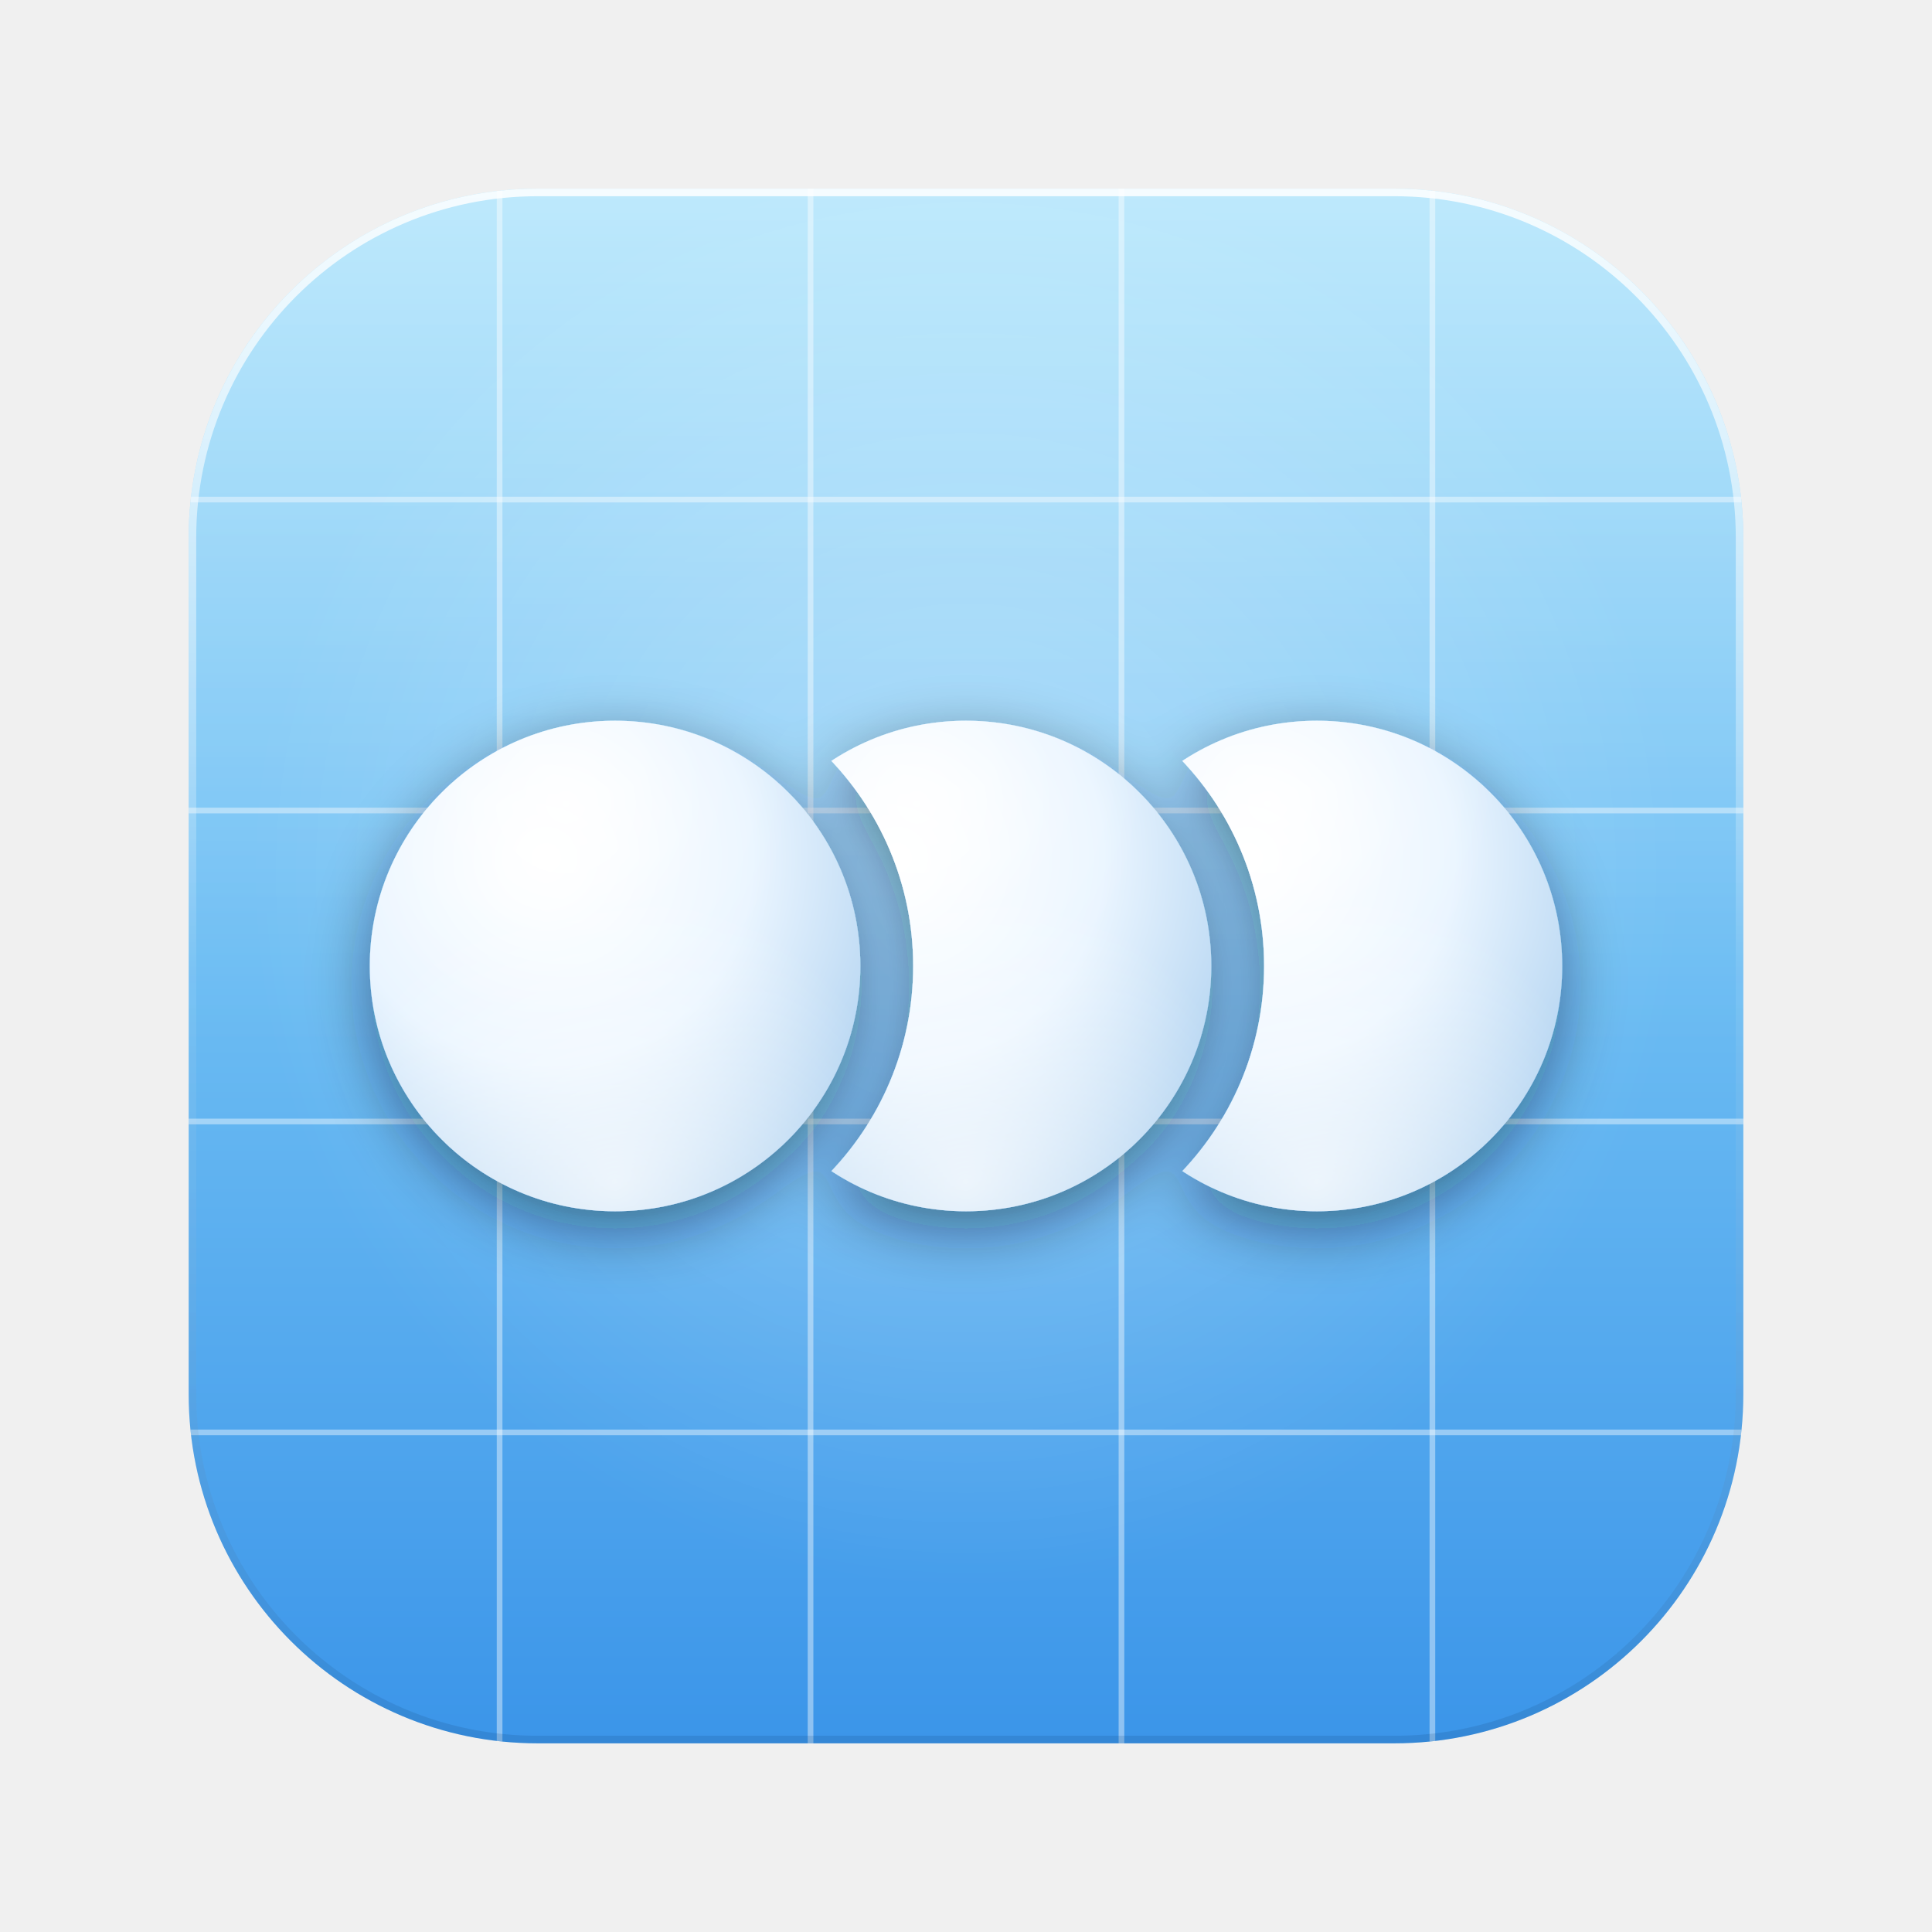
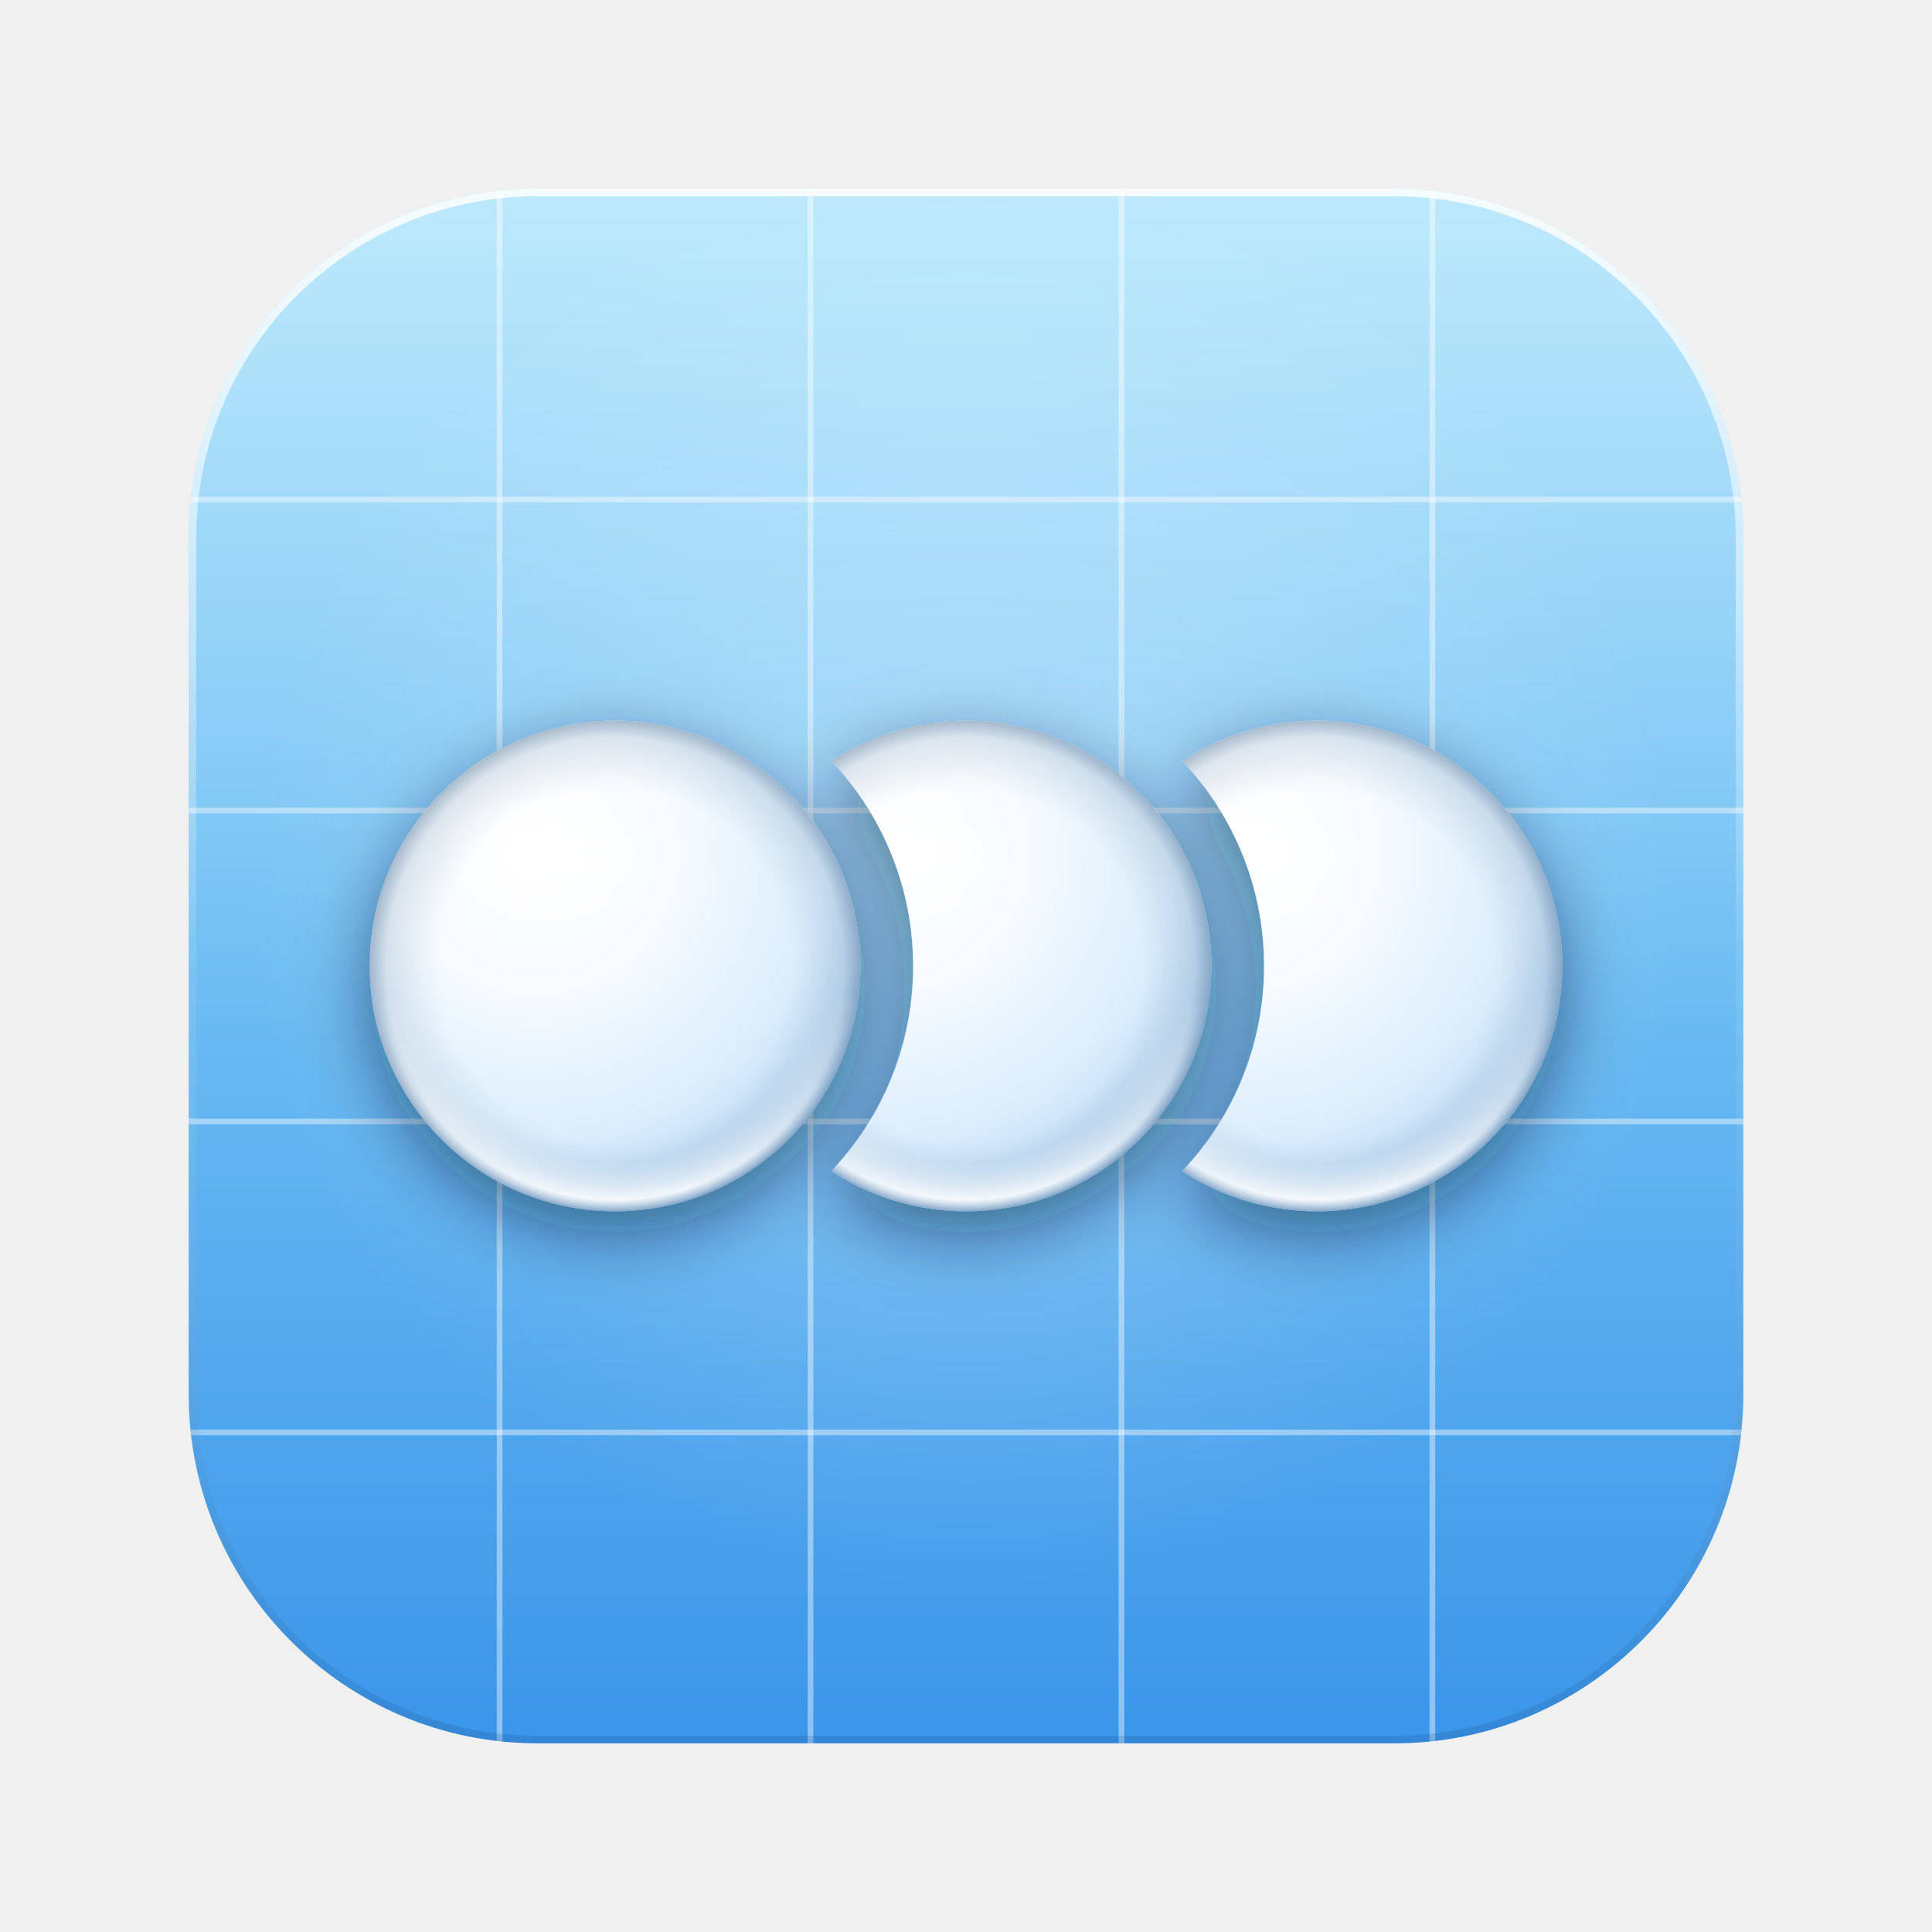
<svg xmlns="http://www.w3.org/2000/svg" width="1024" height="1024" viewBox="0 0 1024 1024">
  <defs>
    <linearGradient id="tile" x1="0" y1="100" x2="0" y2="924" gradientUnits="userSpaceOnUse">
      <stop offset="0" stop-color="#a9e2fb" stop-opacity="1" />
      <stop offset="0.5" stop-color="#6dbdf3" stop-opacity="1" />
      <stop offset="1" stop-color="#3b95e9" stop-opacity="1" />
    </linearGradient>
    <linearGradient id="sheen" x1="0" y1="100" x2="0" y2="553.2" gradientUnits="userSpaceOnUse">
      <stop offset="0" stop-color="#ffffff" stop-opacity="0.24" />
      <stop offset="1" stop-color="#ffffff" stop-opacity="0" />
    </linearGradient>
    <linearGradient id="rim" x1="0" y1="100" x2="0" y2="924" gradientUnits="userSpaceOnUse">
      <stop offset="0" stop-color="#ffffff" stop-opacity="0.85" />
      <stop offset="0.5" stop-color="#ffffff" stop-opacity="0.08" />
      <stop offset="1" stop-color="#0b3d70" stop-opacity="0.16" />
    </linearGradient>
    <radialGradient id="glow" cx="512" cy="462.56" r="379.04" gradientUnits="userSpaceOnUse">
      <stop offset="0" stop-color="#ffffff" stop-opacity="0.28" />
      <stop offset="1" stop-color="#ffffff" stop-opacity="0" />
    </radialGradient>
-     <radialGradient id="mark" cx="0.36" cy="0.28" r="0.84">
+     <radialGradient id="body" cx="0.34" cy="0.27" r="0.94">
      <stop offset="0" stop-color="#ffffff" stop-opacity="1" />
-       <stop offset="0.5" stop-color="#eaf5ff" stop-opacity="1" />
-       <stop offset="1" stop-color="#a8cdee" stop-opacity="1" />
+       <stop offset="0.3" stop-color="#f6fbff" stop-opacity="1" />
+       <stop offset="0.62" stop-color="#dbedfc" stop-opacity="1" />
+       <stop offset="0.86" stop-color="#adcfef" stop-opacity="1" />
+       <stop offset="1" stop-color="#7fa9d4" stop-opacity="1" />
    </radialGradient>
-     <radialGradient id="bounce" cx="0.5" cy="0.94" r="0.6">
-       <stop offset="0" stop-color="#ffffff" stop-opacity="0.7" />
+     <radialGradient id="shade" cx="0.5" cy="0.5" r="0.5">
+       <stop offset="0.72" stop-color="#14406e" stop-opacity="0" />
+       <stop offset="0.93" stop-color="#14406e" stop-opacity="0.122" />
+       <stop offset="1" stop-color="#14406e" stop-opacity="0.35" />
+     </radialGradient>
+     <radialGradient id="bounce" cx="0.5" cy="0.5" r="0.5">
+       <stop offset="0.8" stop-color="#ffffff" stop-opacity="0" />
+       <stop offset="0.95" stop-color="#ffffff" stop-opacity="0.95" />
      <stop offset="1" stop-color="#ffffff" stop-opacity="0" />
    </radialGradient>
-     <radialGradient id="gloss" cx="0.4" cy="0.17" r="0.46">
-       <stop offset="0" stop-color="#ffffff" stop-opacity="0.85" />
-       <stop offset="0.6" stop-color="#ffffff" stop-opacity="0.17" />
+     <linearGradient id="lower" x1="0" y1="525" x2="0" y2="642" gradientUnits="userSpaceOnUse">
+       <stop offset="0" stop-color="#000000" />
+       <stop offset="1" stop-color="#ffffff" />
+     </linearGradient>
+     <mask id="under" maskUnits="userSpaceOnUse" x="0" y="0" width="1024" height="1024">
+       <rect x="0" y="0" width="1024" height="1024" fill="url(#lower)" />
+     </mask>
+     <radialGradient id="gloss" cx="0.5" cy="0.5" r="0.5">
+       <stop offset="0" stop-color="#ffffff" stop-opacity="0.95" />
+       <stop offset="0.45" stop-color="#ffffff" stop-opacity="0.475" />
      <stop offset="1" stop-color="#ffffff" stop-opacity="0" />
    </radialGradient>
    <filter id="cast" x="-25%" y="-25%" width="150%" height="150%">
-       <feDropShadow dx="0" dy="10" stdDeviation="16" flood-color="#031228" flood-opacity="0.45" />
+       <feDropShadow dx="0" dy="12" stdDeviation="18" flood-color="#02102c" flood-opacity="0.5" />
    </filter>
    <clipPath id="tile-clip">
      <rect x="100" y="100" width="824" height="824" rx="185" />
    </clipPath>
    <mask id="cut-0" maskUnits="userSpaceOnUse" x="0" y="0" width="1024" height="1024">
      <rect x="0" y="0" width="1024" height="1024" fill="#ffffff" />
      <circle cx="512" cy="512" r="158" fill="#000000" />
      <circle cx="326" cy="512" r="158" fill="#000000" />
    </mask>
    <mask id="cut-1" maskUnits="userSpaceOnUse" x="0" y="0" width="1024" height="1024">
      <rect x="0" y="0" width="1024" height="1024" fill="#ffffff" />
      <circle cx="326" cy="512" r="158" fill="#000000" />
    </mask>
    <mask id="cut-2" maskUnits="userSpaceOnUse" x="0" y="0" width="1024" height="1024">
      <rect x="0" y="0" width="1024" height="1024" fill="#ffffff" />
    </mask>
  </defs>
  <rect x="100" y="100" width="824" height="824" rx="185" fill="url(#tile)" />
  <g clip-path="url(#tile-clip)">
    <rect x="100" y="100" width="824" height="824" fill="url(#glow)" />
    <g fill="none" stroke="#ffffff" stroke-opacity="0.42" stroke-width="3">
      <line x1="264.8" y1="100" x2="264.8" y2="924" />
      <line x1="100" y1="264.8" x2="924" y2="264.8" />
      <line x1="429.6" y1="100" x2="429.6" y2="924" />
      <line x1="100" y1="429.6" x2="924" y2="429.6" />
      <line x1="594.4" y1="100" x2="594.4" y2="924" />
      <line x1="100" y1="594.4" x2="924" y2="594.4" />
      <line x1="759.2" y1="100" x2="759.2" y2="924" />
      <line x1="100" y1="759.2" x2="924" y2="759.2" />
    </g>
  </g>
  <rect x="100" y="100" width="824" height="824" rx="185" fill="url(#sheen)" />
  <rect x="102" y="102" width="820" height="820" rx="183" fill="none" stroke="url(#rim)" stroke-width="4" />
-   <g fill="url(#mark)" filter="url(#cast)">
+   <g fill="url(#body)" filter="url(#cast)">
    <circle cx="698" cy="512" r="130" mask="url(#cut-0)" />
    <circle cx="512" cy="512" r="130" mask="url(#cut-1)" />
    <circle cx="326" cy="512" r="130" mask="url(#cut-2)" />
  </g>
-   <g fill="url(#bounce)">
+   <g fill="url(#shade)">
+     <circle cx="698" cy="512" r="130" mask="url(#cut-0)" />
+     <circle cx="512" cy="512" r="130" mask="url(#cut-1)" />
+     <circle cx="326" cy="512" r="130" mask="url(#cut-2)" />
+   </g>
+   <g fill="url(#bounce)" mask="url(#under)">
    <circle cx="698" cy="512" r="130" mask="url(#cut-0)" />
    <circle cx="512" cy="512" r="130" mask="url(#cut-1)" />
    <circle cx="326" cy="512" r="130" mask="url(#cut-2)" />
  </g>
  <g fill="url(#gloss)">
-     <circle cx="698" cy="512" r="130" mask="url(#cut-0)" />
-     <circle cx="512" cy="512" r="130" mask="url(#cut-1)" />
-     <circle cx="326" cy="512" r="130" mask="url(#cut-2)" />
+     <ellipse cx="664.2" cy="452.2" rx="59.8" ry="39" mask="url(#cut-0)" />
+     <ellipse cx="478.2" cy="452.2" rx="59.8" ry="39" mask="url(#cut-1)" />
+     <ellipse cx="292.2" cy="452.2" rx="59.8" ry="39" mask="url(#cut-2)" />
  </g>
</svg>
